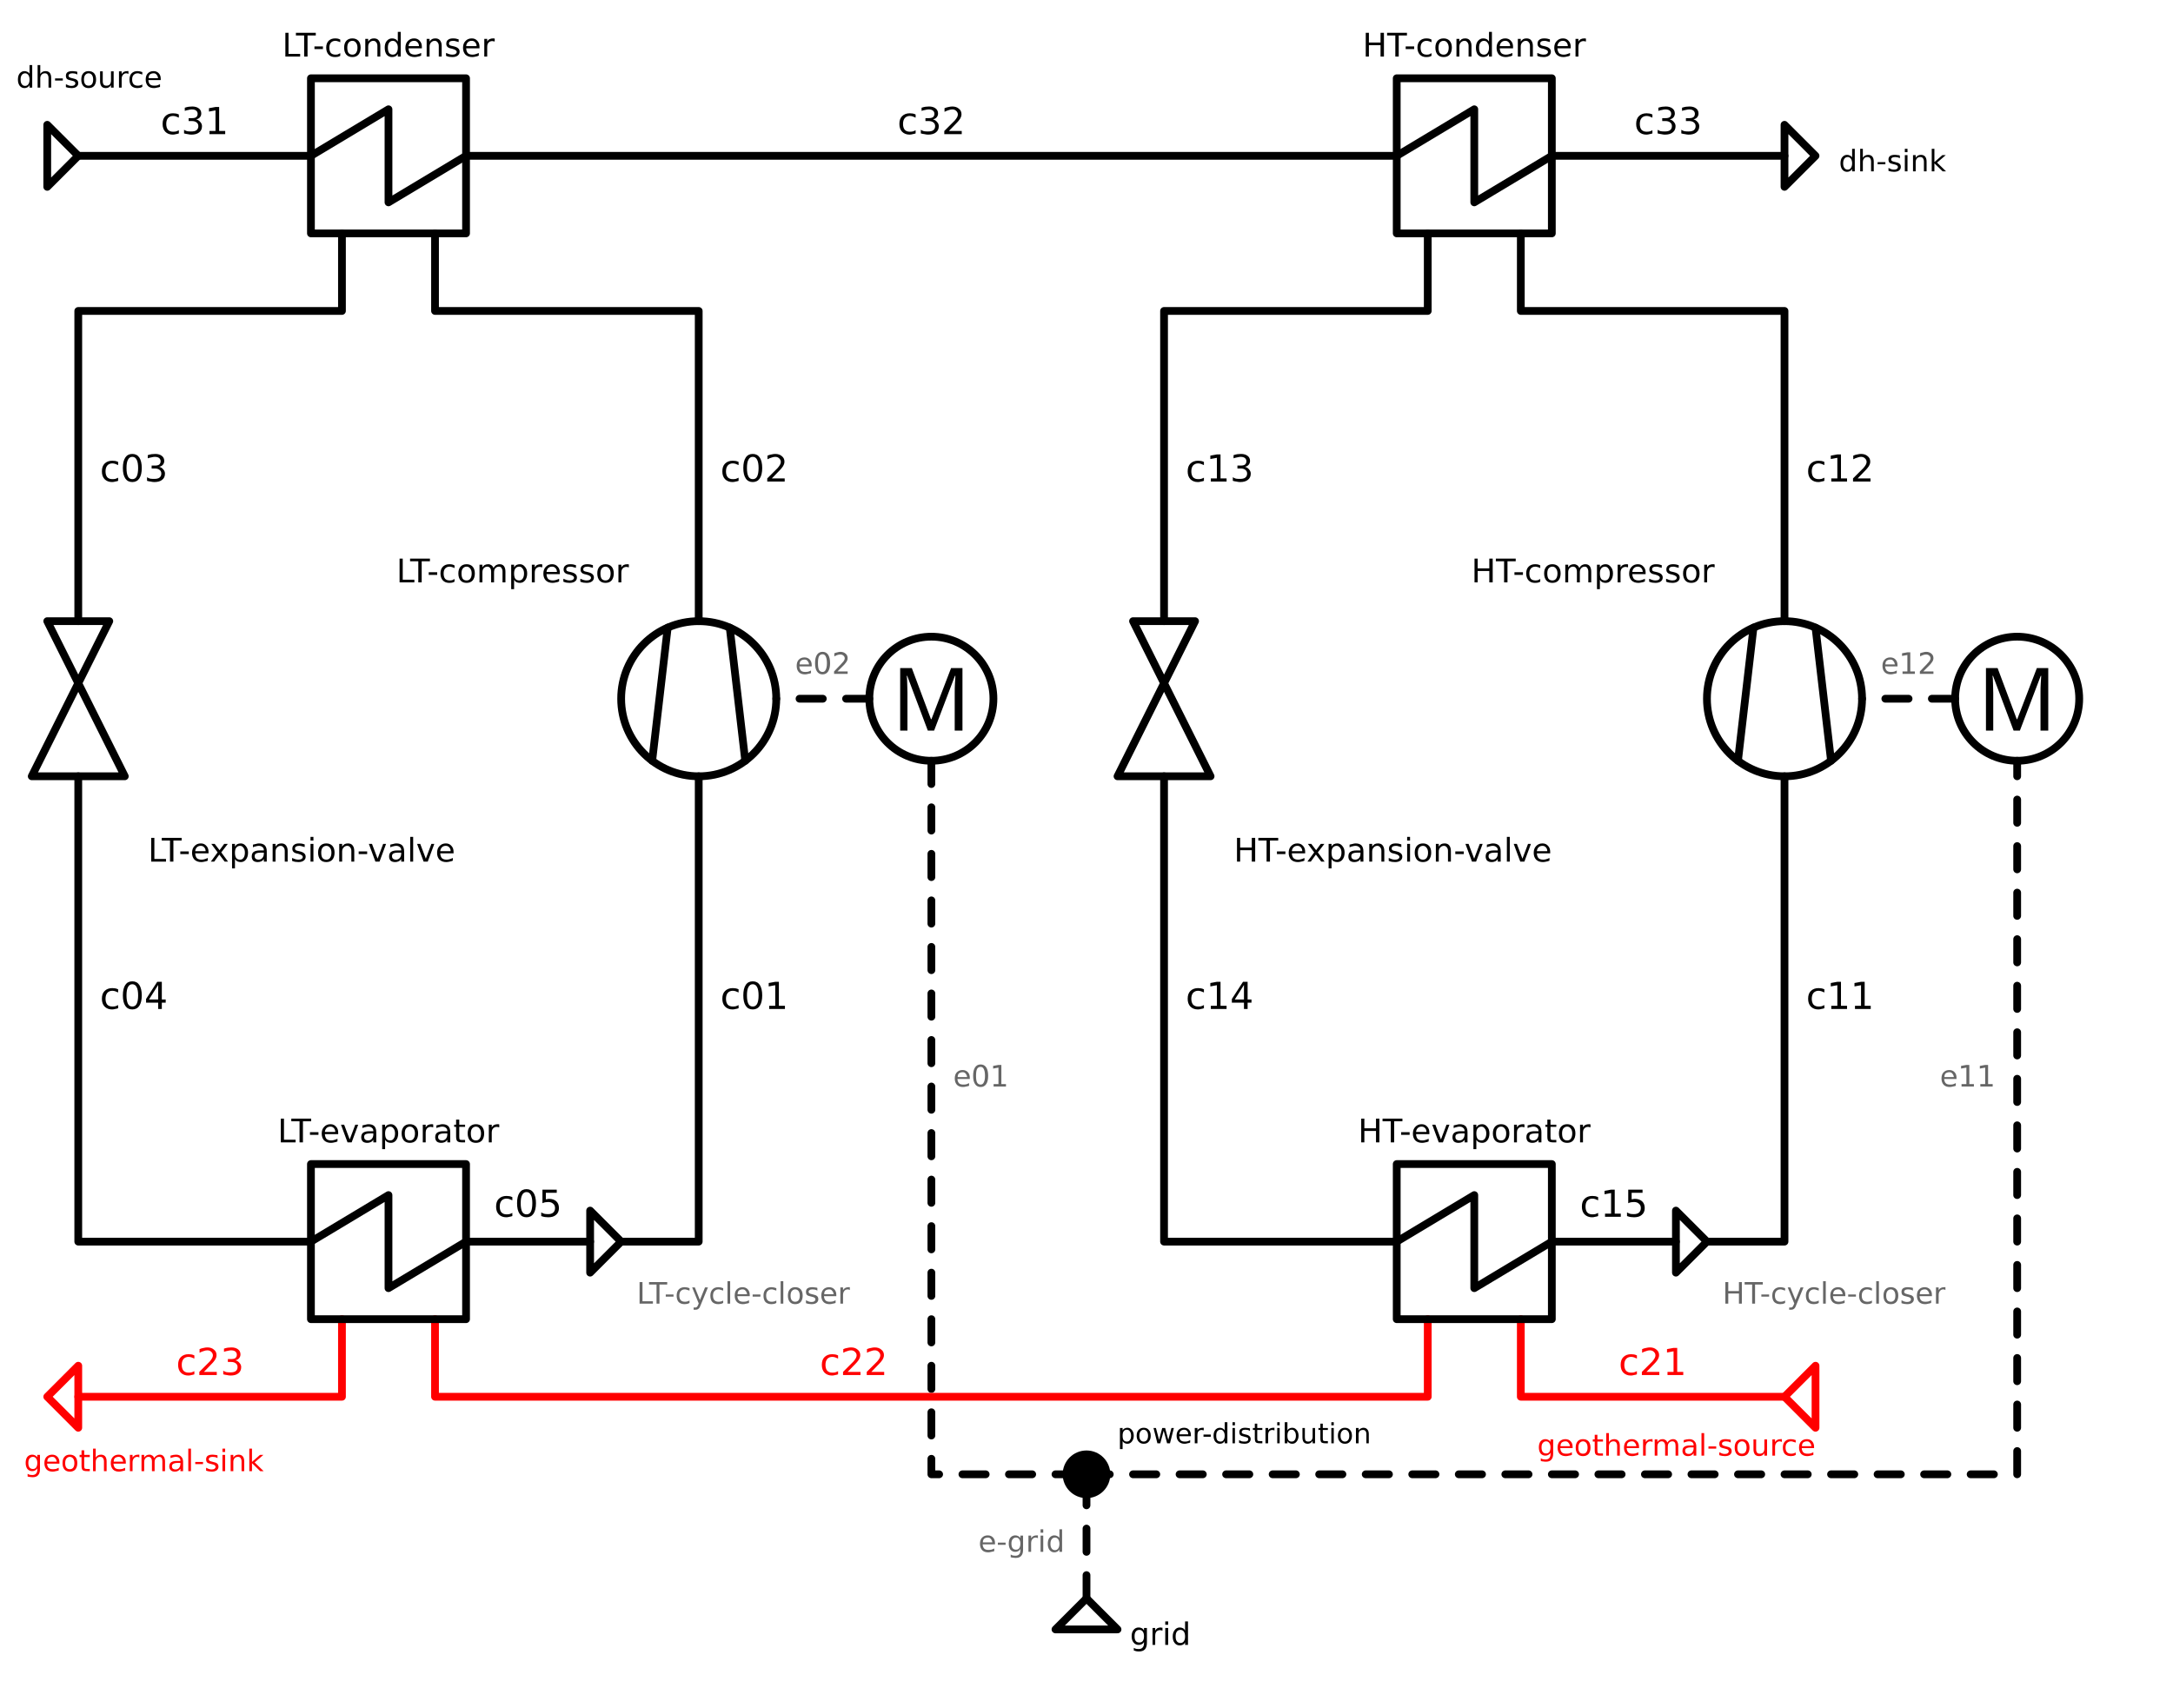
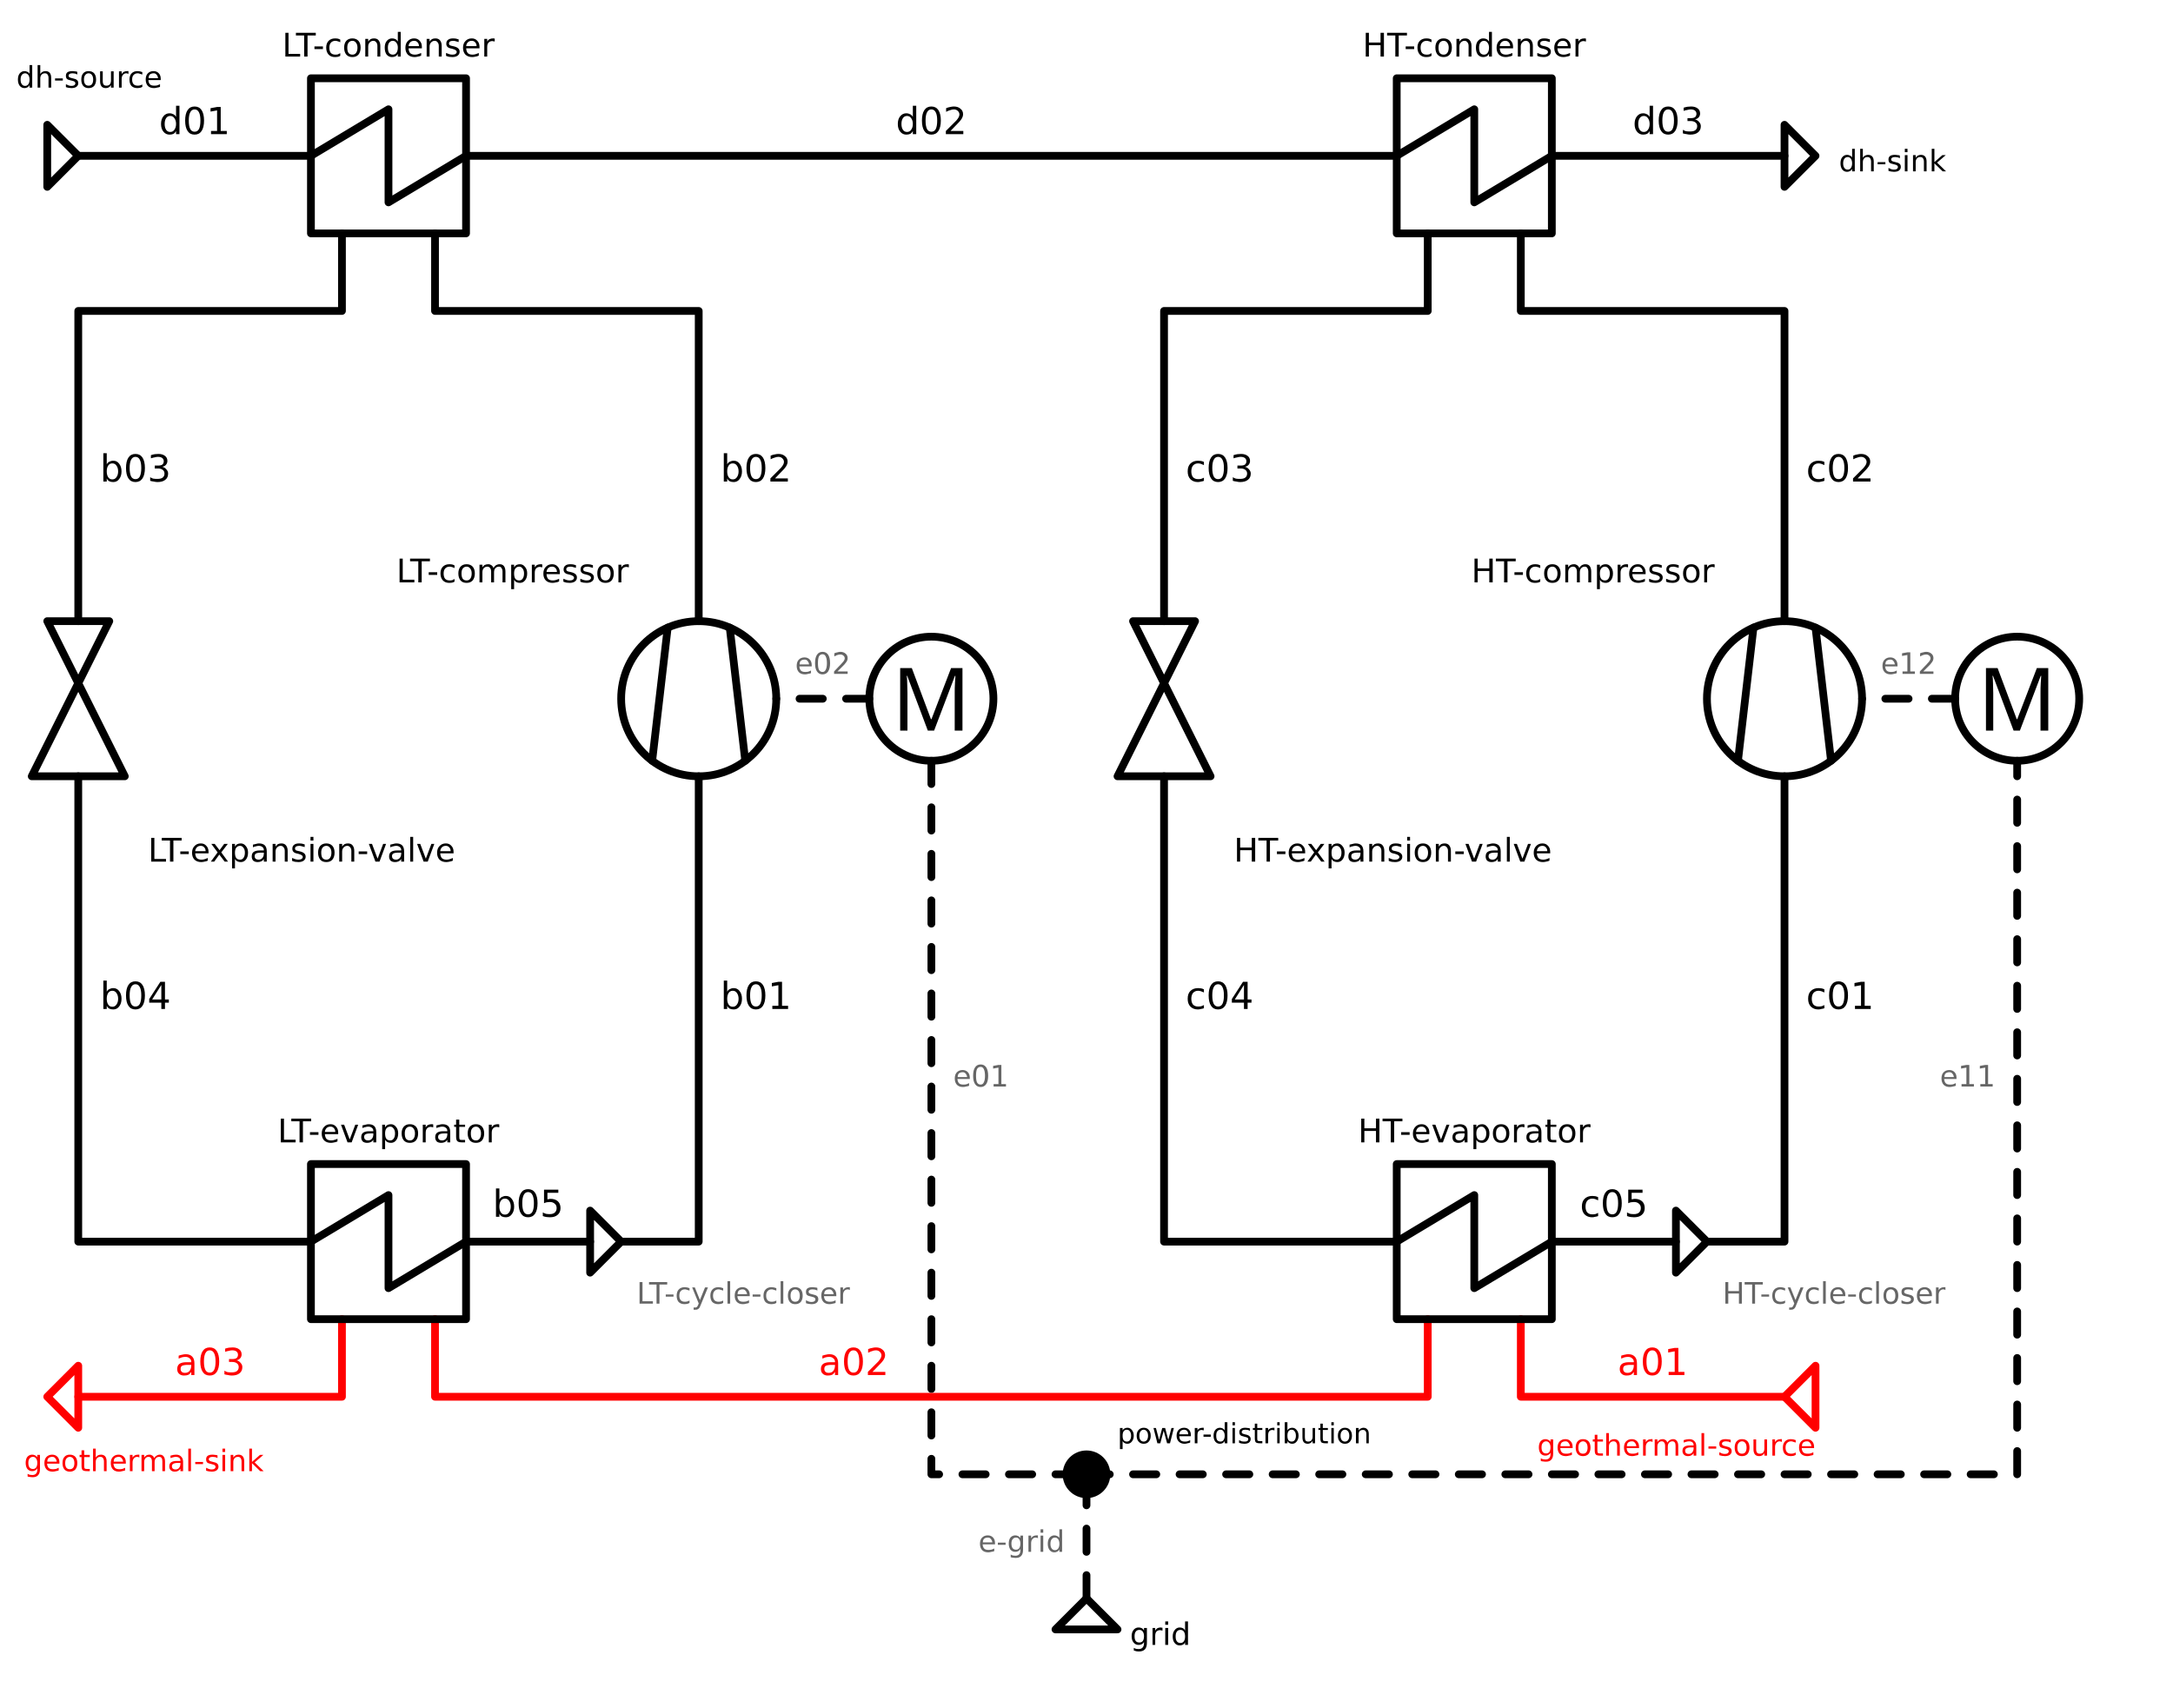
<svg xmlns="http://www.w3.org/2000/svg" xmlns:xlink="http://www.w3.org/1999/xlink" id="svg8" version="1.1" viewBox="0 0 140.092 110.092" height="110.092mm" width="140.092mm">
  <defs id="defs2">
    <linearGradient id="linearGradient2073">
      <stop id="stop2069" offset="0" style="stop-color:#000000;stop-opacity:1;" />
      <stop id="stop2071" offset="1" style="stop-color:#000000;stop-opacity:0;" />
    </linearGradient>
    <rect id="rect1009" height="0" width="12.5" y="-75" x="50" />
    <linearGradient gradientTransform="translate(0.2924316,-2.377988)" gradientUnits="userSpaceOnUse" y2="204.982" x2="223.365" y1="204.982" x1="221.694" id="linearGradient2075" xlink:href="#linearGradient2073" />
  </defs>
  <g id="layer1" transform="translate(-174.9542,-134.9542)">
    <g id="LT-condenser" transform="rotate(180,197.5,162.5)">
      <g id="g373">
        <rect style="color:#000000;clip-rule:nonzero;display:inline;overflow:visible;visibility:visible;isolation:auto;mix-blend-mode:normal;color-interpolation:sRGB;color-interpolation-filters:linearRGB;solid-color:#000000;solid-opacity:1;fill:none;fill-opacity:0.667;fill-rule:nonzero;stroke:#000000;stroke-width:0.5;stroke-linecap:round;stroke-linejoin:round;stroke-miterlimit:4;stroke-dasharray:none;stroke-dashoffset:0;stroke-opacity:1;color-rendering:auto;image-rendering:auto;shape-rendering:auto;text-rendering:auto;enable-background:accumulate" id="rect4409-0-2-3-1-3" width="10" height="10" x="190" y="175" />
        <path style="fill:none;fill-rule:evenodd;stroke:#000000;stroke-width:0.5;stroke-linecap:round;stroke-linejoin:round;stroke-miterlimit:4;stroke-dasharray:none;stroke-opacity:1" d="m 200,180 -5,3 v -6 l -5,3" id="path4650-9-0-6-9-6" />
      </g>
    </g>
-     <path style="fill:none;fill-rule:evenodd;stroke:#000000;stroke-width:0.5;stroke-linecap:round;stroke-linejoin:round;stroke-miterlimit:4;stroke-dasharray:none;stroke-opacity:1" d="m 203,150 v 5 h 17 v 20" id="c02" />
-     <path style="fill:none;fill-rule:evenodd;stroke:#000000;stroke-width:0.5;stroke-linecap:round;stroke-linejoin:round;stroke-miterlimit:4;stroke-dasharray:none;stroke-opacity:1" d="m 197,150 v 5 h -17 v 20" id="c03" />
-     <path style="fill:none;fill-rule:evenodd;stroke:#000000;stroke-width:0.5;stroke-linecap:round;stroke-linejoin:round;stroke-miterlimit:4;stroke-dasharray:none;stroke-opacity:1" d="m 180,185 v 30 h 15" id="c04" />
-     <path style="fill:none;fill-rule:evenodd;stroke:#000000;stroke-width:0.5;stroke-linecap:round;stroke-linejoin:round;stroke-miterlimit:4;stroke-dasharray:none;stroke-opacity:1" d="m 273,150 v 5 h 17 v 20" id="c12" />
-     <path style="fill:none;fill-rule:evenodd;stroke:#000000;stroke-width:0.5;stroke-linecap:round;stroke-linejoin:round;stroke-miterlimit:4;stroke-dasharray:none;stroke-opacity:1" d="m 267,150 v 5 h -17 v 20" id="c13" />
-     <path style="fill:none;fill-rule:evenodd;stroke:#000000;stroke-width:0.5;stroke-linecap:round;stroke-linejoin:round;stroke-miterlimit:4;stroke-dasharray:none;stroke-opacity:1" d="M 265,145 H 205" id="c32" />
-     <path style="fill:none;fill-rule:evenodd;stroke:#000000;stroke-width:0.5;stroke-linecap:round;stroke-linejoin:round;stroke-miterlimit:4;stroke-dasharray:none;stroke-opacity:1" d="m 290,145 h -15" id="c33" />
-     <path style="fill:none;fill-rule:evenodd;stroke:#000000;stroke-width:0.5;stroke-linecap:round;stroke-linejoin:round;stroke-miterlimit:4;stroke-dasharray:none;stroke-opacity:1" d="m 195,145 h -15" id="c31" />
+     <path style="fill:none;fill-rule:evenodd;stroke:#000000;stroke-width:0.5;stroke-linecap:round;stroke-linejoin:round;stroke-miterlimit:4;stroke-dasharray:none;stroke-opacity:1" d="m 203,150 v 5 h 17 v 20" id="b02" />
+     <path style="fill:none;fill-rule:evenodd;stroke:#000000;stroke-width:0.5;stroke-linecap:round;stroke-linejoin:round;stroke-miterlimit:4;stroke-dasharray:none;stroke-opacity:1" d="m 197,150 v 5 h -17 v 20" id="b03" />
+     <path style="fill:none;fill-rule:evenodd;stroke:#000000;stroke-width:0.5;stroke-linecap:round;stroke-linejoin:round;stroke-miterlimit:4;stroke-dasharray:none;stroke-opacity:1" d="m 180,185 v 30 h 15" id="b04" />
+     <path style="fill:none;fill-rule:evenodd;stroke:#000000;stroke-width:0.5;stroke-linecap:round;stroke-linejoin:round;stroke-miterlimit:4;stroke-dasharray:none;stroke-opacity:1" d="m 273,150 v 5 h 17 v 20" id="c02" />
+     <path style="fill:none;fill-rule:evenodd;stroke:#000000;stroke-width:0.5;stroke-linecap:round;stroke-linejoin:round;stroke-miterlimit:4;stroke-dasharray:none;stroke-opacity:1" d="m 267,150 v 5 h -17 v 20" id="c03" />
+     <path style="fill:none;fill-rule:evenodd;stroke:#000000;stroke-width:0.5;stroke-linecap:round;stroke-linejoin:round;stroke-miterlimit:4;stroke-dasharray:none;stroke-opacity:1" d="M 265,145 H 205" id="d02" />
+     <path style="fill:none;fill-rule:evenodd;stroke:#000000;stroke-width:0.5;stroke-linecap:round;stroke-linejoin:round;stroke-miterlimit:4;stroke-dasharray:none;stroke-opacity:1" d="m 290,145 h -15" id="d03" />
+     <path style="fill:none;fill-rule:evenodd;stroke:#000000;stroke-width:0.5;stroke-linecap:round;stroke-linejoin:round;stroke-miterlimit:4;stroke-dasharray:none;stroke-opacity:1" d="m 195,145 h -15" id="d01" />
    <path style="fill:none;fill-rule:evenodd;stroke:#000000;stroke-width:0.5;stroke-linecap:round;stroke-linejoin:round;stroke-miterlimit:4;stroke-dasharray:1.5, 1.5;stroke-dashoffset:0;stroke-opacity:1" d="m 231,180 h -6" id="e02" />
    <path style="fill:none;fill-rule:evenodd;stroke:#000000;stroke-width:0.5;stroke-linecap:round;stroke-linejoin:round;stroke-miterlimit:4;stroke-dasharray:1.5, 1.5;stroke-dashoffset:0;stroke-opacity:1" d="m 245,238 v -8" id="e-grid" />
    <path style="fill:none;fill-rule:evenodd;stroke:#000000;stroke-width:0.5;stroke-linecap:round;stroke-linejoin:round;stroke-miterlimit:4;stroke-dasharray:1.5, 1.5;stroke-dashoffset:0;stroke-opacity:1" d="m 235,184 v 46 h 10" id="e01" />
    <path style="fill:none;fill-rule:evenodd;stroke:#000000;stroke-width:0.5;stroke-linecap:round;stroke-linejoin:round;stroke-miterlimit:4;stroke-dasharray:1.5, 1.5;stroke-dashoffset:0;stroke-opacity:1" d="m 245,230 h 60 v -46" id="e11" />
    <circle style="fill:#000000;fill-opacity:1;stroke:#000000;stroke-width:0.5;stroke-miterlimit:4;stroke-dasharray:none;stroke-dashoffset:0;stroke-opacity:1;stop-color:#000000" id="power-distribution" cx="245" cy="230" r="1.286" />
    <path style="fill:none;fill-rule:evenodd;stroke:#000000;stroke-width:0.5;stroke-linecap:round;stroke-linejoin:round;stroke-miterlimit:4;stroke-dasharray:none;stroke-opacity:1" d="m 247,240 -2,-2 -2,2 z" id="grid" />
    <g id="HT-condenser" transform="rotate(180,232.5,172.5)">
      <g id="g377-6">
        <rect style="color:#000000;clip-rule:nonzero;display:inline;overflow:visible;visibility:visible;isolation:auto;mix-blend-mode:normal;color-interpolation:sRGB;color-interpolation-filters:linearRGB;solid-color:#000000;solid-opacity:1;fill:none;fill-opacity:0.667;fill-rule:nonzero;stroke:#000000;stroke-width:0.5;stroke-linecap:round;stroke-linejoin:round;stroke-miterlimit:4;stroke-dasharray:none;stroke-dashoffset:0;stroke-opacity:1;color-rendering:auto;image-rendering:auto;shape-rendering:auto;text-rendering:auto;enable-background:accumulate" id="rect4409-0-2-3-1-7-7" width="10" height="10" x="190" y="195" />
        <path style="fill:none;fill-rule:evenodd;stroke:#000000;stroke-width:0.5;stroke-linecap:round;stroke-linejoin:round;stroke-miterlimit:4;stroke-dasharray:none;stroke-opacity:1" d="m 200,200 -5,3 v -6 l -5,3" id="path4650-9-0-6-9-5-5" />
      </g>
    </g>
    <path style="fill:none;fill-rule:evenodd;stroke:#000000;stroke-width:0.5;stroke-linecap:round;stroke-linejoin:round;stroke-miterlimit:4;stroke-dasharray:none;stroke-opacity:1" d="m 290,143 2,2 -2,2 z" id="dh-sink" />
    <path style="fill:none;fill-rule:evenodd;stroke:#000000;stroke-width:0.5;stroke-linecap:round;stroke-linejoin:round;stroke-miterlimit:4;stroke-dasharray:none;stroke-opacity:1" d="m 178,143 2,2 -2,2 z" id="dh-source" />
    <path style="fill:none;fill-rule:evenodd;stroke:#000000;stroke-width:0.5;stroke-linecap:round;stroke-linejoin:round;stroke-miterlimit:4;stroke-dasharray:none;stroke-opacity:1" d="m 283,213 2,2 -2,2 z" id="HT-cycle-closer" />
    <path style="fill:none;fill-rule:evenodd;stroke:#000000;stroke-width:0.5;stroke-linecap:round;stroke-linejoin:round;stroke-miterlimit:4;stroke-dasharray:none;stroke-opacity:1" d="m 182,175 -5,10 h 6 l -5,-10 z" id="LT-expansion-valve" />
    <g id="LT-motor" transform="translate(3.999955,15)">
      <text xml:space="preserve" style="font-size:7.056px;line-height:1.25;font-family:sans-serif;-inkscape-font-specification:sans-serif;letter-spacing:0px;word-spacing:0px;stroke-width:0.5;stroke-miterlimit:4;stroke-dasharray:none" x="228.44" y="167.055" id="text2089-6-26-7-87">
        <tspan id="tspan2087-4-1-9-9" x="228.44" y="167.055" style="font-size:5.644px;stroke-width:0.5;stroke-miterlimit:4;stroke-dasharray:none">M</tspan>
      </text>
      <ellipse style="color:#000000;clip-rule:nonzero;display:inline;overflow:visible;visibility:visible;isolation:auto;mix-blend-mode:normal;color-interpolation:sRGB;color-interpolation-filters:linearRGB;solid-color:#000000;solid-opacity:1;fill:none;fill-opacity:0.667;fill-rule:nonzero;stroke:#000000;stroke-width:0.5;stroke-linecap:round;stroke-linejoin:round;stroke-miterlimit:4;stroke-dasharray:none;stroke-dashoffset:0;stroke-opacity:1;color-rendering:auto;image-rendering:auto;shape-rendering:auto;text-rendering:auto;enable-background:accumulate" id="path4399-7-6-7-8-2-2" cx="231" cy="165" rx="4" ry="4" />
    </g>
    <g id="LT-compressor">
      <path style="fill:none;fill-rule:evenodd;stroke:#000000;stroke-width:0.5;stroke-linecap:round;stroke-linejoin:round;stroke-miterlimit:4;stroke-dasharray:none;stroke-opacity:1" d="m 222,175.417 1,8.583" id="10-6-6" />
      <path style="fill:none;fill-rule:evenodd;stroke:#000000;stroke-width:0.5;stroke-linecap:round;stroke-linejoin:round;stroke-miterlimit:4;stroke-dasharray:none;stroke-opacity:1" d="m 218,175.417 -1,8.583" id="10-6-6-1" />
      <g id="g1247-4" transform="translate(-14.00004,13)">
        <circle style="color:#000000;clip-rule:nonzero;display:inline;overflow:visible;visibility:visible;isolation:auto;mix-blend-mode:normal;color-interpolation:sRGB;color-interpolation-filters:linearRGB;solid-color:#000000;solid-opacity:1;fill:none;fill-opacity:0.667;fill-rule:nonzero;stroke:#000000;stroke-width:0.5;stroke-linecap:round;stroke-linejoin:round;stroke-miterlimit:4;stroke-dasharray:none;stroke-dashoffset:0;stroke-opacity:1;color-rendering:auto;image-rendering:auto;shape-rendering:auto;text-rendering:auto;enable-background:accumulate" id="path4399-7-6-7-8-2-2-3" cx="234" cy="167" r="5" />
      </g>
    </g>
    <g id="HT-compressor" transform="translate(70)">
      <path style="fill:none;fill-rule:evenodd;stroke:#000000;stroke-width:0.5;stroke-linecap:round;stroke-linejoin:round;stroke-miterlimit:4;stroke-dasharray:none;stroke-opacity:1" d="m 222,175.417 1,8.583" id="10-6-6-6" />
      <path style="fill:none;fill-rule:evenodd;stroke:#000000;stroke-width:0.5;stroke-linecap:round;stroke-linejoin:round;stroke-miterlimit:4;stroke-dasharray:none;stroke-opacity:1" d="m 218,175.417 -1,8.583" id="10-6-6-1-3" />
      <g id="g1247-4-2" transform="translate(-14.00004,13)">
        <circle style="color:#000000;clip-rule:nonzero;display:inline;overflow:visible;visibility:visible;isolation:auto;mix-blend-mode:normal;color-interpolation:sRGB;color-interpolation-filters:linearRGB;solid-color:#000000;solid-opacity:1;fill:none;fill-opacity:0.667;fill-rule:nonzero;stroke:#000000;stroke-width:0.5;stroke-linecap:round;stroke-linejoin:round;stroke-miterlimit:4;stroke-dasharray:none;stroke-dashoffset:0;stroke-opacity:1;color-rendering:auto;image-rendering:auto;shape-rendering:auto;text-rendering:auto;enable-background:accumulate" id="path4399-7-6-7-8-2-2-3-0" cx="234" cy="167" r="5" />
      </g>
    </g>
    <path style="fill:none;fill-rule:evenodd;stroke:#000000;stroke-width:0.5;stroke-linecap:round;stroke-linejoin:round;stroke-miterlimit:4;stroke-dasharray:1.5, 1.5;stroke-dashoffset:0;stroke-opacity:1" d="m 301,180 h -6" id="e12" />
    <g id="HT-motor" transform="translate(15.99997,15)">
      <text xml:space="preserve" style="font-size:7.056px;line-height:1.25;font-family:sans-serif;-inkscape-font-specification:sans-serif;letter-spacing:0px;word-spacing:0px;stroke-width:0.5;stroke-miterlimit:4;stroke-dasharray:none" x="286.44" y="167.055" id="text2089-6-26-7-87-2">
        <tspan id="tspan2087-4-1-9-9-2" x="286.44" y="167.055" style="font-size:5.644px;stroke-width:0.5;stroke-miterlimit:4;stroke-dasharray:none">M</tspan>
      </text>
      <ellipse style="color:#000000;clip-rule:nonzero;display:inline;overflow:visible;visibility:visible;isolation:auto;mix-blend-mode:normal;color-interpolation:sRGB;color-interpolation-filters:linearRGB;solid-color:#000000;solid-opacity:1;fill:none;fill-opacity:0.667;fill-rule:nonzero;stroke:#000000;stroke-width:0.5;stroke-linecap:round;stroke-linejoin:round;stroke-miterlimit:4;stroke-dasharray:none;stroke-dashoffset:0;stroke-opacity:1;color-rendering:auto;image-rendering:auto;shape-rendering:auto;text-rendering:auto;enable-background:accumulate" id="path4399-7-6-7-8-2-2-8" cx="289" cy="165" rx="4" ry="4" />
    </g>
-     <path style="fill:none;fill-rule:evenodd;stroke:#000000;stroke-width:0.5;stroke-linecap:round;stroke-linejoin:round;stroke-miterlimit:4;stroke-dasharray:none;stroke-opacity:1" d="m 250,185 v 30 h 15" id="c14" />
-     <path style="fill:none;fill-rule:evenodd;stroke:#000000;stroke-width:0.5;stroke-linecap:round;stroke-linejoin:round;stroke-miterlimit:4;stroke-dasharray:none;stroke-opacity:1" d="m 283,215 h -8" id="c15" />
-     <path style="fill:none;fill-rule:evenodd;stroke:#000000;stroke-width:0.5;stroke-linecap:round;stroke-linejoin:round;stroke-miterlimit:4;stroke-dasharray:none;stroke-opacity:1" d="m 290,185 v 30 h -5" id="c11" />
-     <path style="fill:none;fill-rule:evenodd;stroke:#ff0000;stroke-width:0.5;stroke-linecap:round;stroke-linejoin:round;stroke-miterlimit:4;stroke-dasharray:none;stroke-opacity:1" d="m 203,220 v 5 h 64 v -5" id="c22" />
-     <path style="fill:none;fill-rule:evenodd;stroke:#ff0000;stroke-width:0.5;stroke-linecap:round;stroke-linejoin:round;stroke-miterlimit:4;stroke-dasharray:none;stroke-opacity:1" d="m 180,225 h 17 v -5" id="c23" />
-     <path style="fill:none;fill-rule:evenodd;stroke:#ff0000;stroke-width:0.5;stroke-linecap:round;stroke-linejoin:round;stroke-miterlimit:4;stroke-dasharray:none;stroke-opacity:1" d="m 273,220 v 5 h 17" id="c21" />
+     <path style="fill:none;fill-rule:evenodd;stroke:#000000;stroke-width:0.5;stroke-linecap:round;stroke-linejoin:round;stroke-miterlimit:4;stroke-dasharray:none;stroke-opacity:1" d="m 250,185 v 30 h 15" id="c04" />
+     <path style="fill:none;fill-rule:evenodd;stroke:#000000;stroke-width:0.5;stroke-linecap:round;stroke-linejoin:round;stroke-miterlimit:4;stroke-dasharray:none;stroke-opacity:1" d="m 283,215 h -8" id="c05" />
+     <path style="fill:none;fill-rule:evenodd;stroke:#000000;stroke-width:0.5;stroke-linecap:round;stroke-linejoin:round;stroke-miterlimit:4;stroke-dasharray:none;stroke-opacity:1" d="m 290,185 v 30 h -5" id="c01" />
+     <path style="fill:none;fill-rule:evenodd;stroke:#ff0000;stroke-width:0.5;stroke-linecap:round;stroke-linejoin:round;stroke-miterlimit:4;stroke-dasharray:none;stroke-opacity:1" d="m 203,220 v 5 h 64 v -5" id="a02" />
+     <path style="fill:none;fill-rule:evenodd;stroke:#ff0000;stroke-width:0.5;stroke-linecap:round;stroke-linejoin:round;stroke-miterlimit:4;stroke-dasharray:none;stroke-opacity:1" d="m 180,225 h 17 v -5" id="a03" />
+     <path style="fill:none;fill-rule:evenodd;stroke:#ff0000;stroke-width:0.5;stroke-linecap:round;stroke-linejoin:round;stroke-miterlimit:4;stroke-dasharray:none;stroke-opacity:1" d="m 273,220 v 5 h 17" id="a01" />
    <path style="fill:none;fill-rule:evenodd;stroke:#ff0000;stroke-width:0.5;stroke-linecap:round;stroke-linejoin:round;stroke-miterlimit:4;stroke-dasharray:none;stroke-opacity:1" d="m 180,223 -2,2 2,2 z" id="geothermal-sink" />
    <path style="fill:none;fill-rule:evenodd;stroke:#ff0000;stroke-width:0.5;stroke-linecap:round;stroke-linejoin:round;stroke-miterlimit:4;stroke-dasharray:none;stroke-opacity:1" d="m 292,223 -2,2 2,2 z" id="geothermal-source" />
    <g id="LT-evaporator" transform="rotate(180,197.5,207.5)">
      <g id="g377-6-5">
        <rect style="color:#000000;clip-rule:nonzero;display:inline;overflow:visible;visibility:visible;isolation:auto;mix-blend-mode:normal;color-interpolation:sRGB;color-interpolation-filters:linearRGB;solid-color:#000000;solid-opacity:1;fill:none;fill-opacity:0.667;fill-rule:nonzero;stroke:#000000;stroke-width:0.5;stroke-linecap:round;stroke-linejoin:round;stroke-miterlimit:4;stroke-dasharray:none;stroke-dashoffset:0;stroke-opacity:1;color-rendering:auto;image-rendering:auto;shape-rendering:auto;text-rendering:auto;enable-background:accumulate" id="rect4409-0-2-3-1-7-7-6" width="10" height="10" x="190" y="195" />
        <path style="fill:none;fill-rule:evenodd;stroke:#000000;stroke-width:0.5;stroke-linecap:round;stroke-linejoin:round;stroke-miterlimit:4;stroke-dasharray:none;stroke-opacity:1" d="m 200,200 -5,3 v -6 l -5,3" id="path4650-9-0-6-9-5-5-2" />
      </g>
    </g>
    <g id="HT-evaporator" transform="rotate(180,232.5,207.5)">
      <g id="g377-6-1">
        <rect style="color:#000000;clip-rule:nonzero;display:inline;overflow:visible;visibility:visible;isolation:auto;mix-blend-mode:normal;color-interpolation:sRGB;color-interpolation-filters:linearRGB;solid-color:#000000;solid-opacity:1;fill:none;fill-opacity:0.667;fill-rule:nonzero;stroke:#000000;stroke-width:0.5;stroke-linecap:round;stroke-linejoin:round;stroke-miterlimit:4;stroke-dasharray:none;stroke-dashoffset:0;stroke-opacity:1;color-rendering:auto;image-rendering:auto;shape-rendering:auto;text-rendering:auto;enable-background:accumulate" id="rect4409-0-2-3-1-7-7-2" width="10" height="10" x="190" y="195" />
        <path style="fill:none;fill-rule:evenodd;stroke:#000000;stroke-width:0.5;stroke-linecap:round;stroke-linejoin:round;stroke-miterlimit:4;stroke-dasharray:none;stroke-opacity:1" d="m 200,200 -5,3 v -6 l -5,3" id="path4650-9-0-6-9-5-5-7" />
      </g>
    </g>
    <path style="fill:none;fill-rule:evenodd;stroke:#000000;stroke-width:0.5;stroke-linecap:round;stroke-linejoin:round;stroke-miterlimit:4;stroke-dasharray:none;stroke-opacity:1" d="m 213,213 2,2 -2,2 z" id="LT-cycle-closer" />
-     <path style="fill:none;fill-rule:evenodd;stroke:#000000;stroke-width:0.5;stroke-linecap:round;stroke-linejoin:round;stroke-miterlimit:4;stroke-dasharray:none;stroke-opacity:1" d="m 213,215 h -8" id="c05" />
-     <path style="fill:none;fill-rule:evenodd;stroke:#000000;stroke-width:0.5;stroke-linecap:round;stroke-linejoin:round;stroke-miterlimit:4;stroke-dasharray:none;stroke-opacity:1" d="m 220,185 v 30 h -5" id="c01" />
+     <path style="fill:none;fill-rule:evenodd;stroke:#000000;stroke-width:0.5;stroke-linecap:round;stroke-linejoin:round;stroke-miterlimit:4;stroke-dasharray:none;stroke-opacity:1" d="m 213,215 h -8" id="b05" />
+     <path style="fill:none;fill-rule:evenodd;stroke:#000000;stroke-width:0.5;stroke-linecap:round;stroke-linejoin:round;stroke-miterlimit:4;stroke-dasharray:none;stroke-opacity:1" d="m 220,185 v 30 h -5" id="b01" />
    <path style="fill:none;fill-rule:evenodd;stroke:#000000;stroke-width:0.5;stroke-linecap:round;stroke-linejoin:round;stroke-miterlimit:4;stroke-dasharray:none;stroke-opacity:1" d="m 252,175 -5,10 h 6 l -5,-10 z" id="HT-expansion-valve" />
    <g id="labels" style="font-family:'DejaVu Sans',sans-serif">
      <text id="label-0" x="200.0" y="138.6" style="font-size:2.1px;text-anchor:middle;fill:#000000;stroke:none">LT-condenser</text>
      <text id="label-1" x="270.0" y="138.6" style="font-size:2.1px;text-anchor:middle;fill:#000000;stroke:none">HT-condenser</text>
      <text id="label-2" x="200.0" y="208.6" style="font-size:2.1px;text-anchor:middle;fill:#000000;stroke:none">LT-evaporator</text>
      <text id="label-3" x="270.0" y="208.6" style="font-size:2.1px;text-anchor:middle;fill:#000000;stroke:none">HT-evaporator</text>
      <text id="label-4" x="215.5" y="172.5" style="font-size:2.1px;text-anchor:end;fill:#000000;stroke:none">LT-compressor</text>
      <text id="label-5" x="285.5" y="172.5" style="font-size:2.1px;text-anchor:end;fill:#000000;stroke:none">HT-compressor</text>
      <text id="label-6" x="184.5" y="190.5" style="font-size:2.1px;text-anchor:start;fill:#000000;stroke:none">LT-expansion-valve</text>
      <text id="label-7" x="254.5" y="190.5" style="font-size:2.1px;text-anchor:start;fill:#000000;stroke:none">HT-expansion-valve</text>
      <text id="label-8" x="216.0" y="219.0" style="font-size:1.9px;text-anchor:start;fill:#666666;stroke:none">LT-cycle-closer</text>
      <text id="label-9" x="286.0" y="219.0" style="font-size:1.9px;text-anchor:start;fill:#666666;stroke:none">HT-cycle-closer</text>
      <text id="label-10" x="176.0" y="140.6" style="font-size:1.9px;text-anchor:start;fill:#000000;stroke:none">dh-source</text>
      <text id="label-11" x="293.5" y="146.0" style="font-size:1.9px;text-anchor:start;fill:#000000;stroke:none">dh-sink</text>
      <text id="label-12" x="292.0" y="228.8" style="font-size:1.9px;text-anchor:end;fill:#ff0000;stroke:none">geothermal-source</text>
      <text id="label-13" x="176.5" y="229.8" style="font-size:1.9px;text-anchor:start;fill:#ff0000;stroke:none">geothermal-sink</text>
      <text id="label-14" x="247.0" y="228.0" style="font-size:1.8px;text-anchor:start;fill:#000000;stroke:none">power-distribution</text>
      <text id="label-15" x="247.8" y="241.0" style="font-size:2.0px;text-anchor:start;fill:#000000;stroke:none">grid</text>
-       <text id="label-16" x="221.4" y="200.0" style="font-size:2.4px;text-anchor:start;fill:#000000;stroke:none">c01</text>
-       <text id="label-17" x="221.4" y="166.0" style="font-size:2.4px;text-anchor:start;fill:#000000;stroke:none">c02</text>
-       <text id="label-18" x="181.4" y="166.0" style="font-size:2.4px;text-anchor:start;fill:#000000;stroke:none">c03</text>
-       <text id="label-19" x="181.4" y="200.0" style="font-size:2.4px;text-anchor:start;fill:#000000;stroke:none">c04</text>
-       <text id="label-20" x="209.0" y="213.4" style="font-size:2.4px;text-anchor:middle;fill:#000000;stroke:none">c05</text>
-       <text id="label-21" x="291.4" y="200.0" style="font-size:2.4px;text-anchor:start;fill:#000000;stroke:none">c11</text>
-       <text id="label-22" x="291.4" y="166.0" style="font-size:2.4px;text-anchor:start;fill:#000000;stroke:none">c12</text>
-       <text id="label-23" x="251.4" y="166.0" style="font-size:2.4px;text-anchor:start;fill:#000000;stroke:none">c13</text>
-       <text id="label-24" x="251.4" y="200.0" style="font-size:2.4px;text-anchor:start;fill:#000000;stroke:none">c14</text>
-       <text id="label-25" x="279.0" y="213.4" style="font-size:2.4px;text-anchor:middle;fill:#000000;stroke:none">c15</text>
-       <text id="label-26" x="281.5" y="223.6" style="font-size:2.4px;text-anchor:middle;fill:#ff0000;stroke:none">c21</text>
-       <text id="label-27" x="230.0" y="223.6" style="font-size:2.4px;text-anchor:middle;fill:#ff0000;stroke:none">c22</text>
-       <text id="label-28" x="188.5" y="223.6" style="font-size:2.4px;text-anchor:middle;fill:#ff0000;stroke:none">c23</text>
-       <text id="label-29" x="187.5" y="143.6" style="font-size:2.4px;text-anchor:middle;fill:#000000;stroke:none">c31</text>
-       <text id="label-30" x="235.0" y="143.6" style="font-size:2.4px;text-anchor:middle;fill:#000000;stroke:none">c32</text>
-       <text id="label-31" x="282.5" y="143.6" style="font-size:2.4px;text-anchor:middle;fill:#000000;stroke:none">c33</text>
+       <text id="label-16" x="221.4" y="200.0" style="font-size:2.4px;text-anchor:start;fill:#000000;stroke:none">b01</text>
+       <text id="label-17" x="221.4" y="166.0" style="font-size:2.4px;text-anchor:start;fill:#000000;stroke:none">b02</text>
+       <text id="label-18" x="181.4" y="166.0" style="font-size:2.4px;text-anchor:start;fill:#000000;stroke:none">b03</text>
+       <text id="label-19" x="181.4" y="200.0" style="font-size:2.4px;text-anchor:start;fill:#000000;stroke:none">b04</text>
+       <text id="label-20" x="209.0" y="213.4" style="font-size:2.4px;text-anchor:middle;fill:#000000;stroke:none">b05</text>
+       <text id="label-21" x="291.4" y="200.0" style="font-size:2.4px;text-anchor:start;fill:#000000;stroke:none">c01</text>
+       <text id="label-22" x="291.4" y="166.0" style="font-size:2.4px;text-anchor:start;fill:#000000;stroke:none">c02</text>
+       <text id="label-23" x="251.4" y="166.0" style="font-size:2.4px;text-anchor:start;fill:#000000;stroke:none">c03</text>
+       <text id="label-24" x="251.4" y="200.0" style="font-size:2.4px;text-anchor:start;fill:#000000;stroke:none">c04</text>
+       <text id="label-25" x="279.0" y="213.4" style="font-size:2.4px;text-anchor:middle;fill:#000000;stroke:none">c05</text>
+       <text id="label-26" x="281.5" y="223.6" style="font-size:2.4px;text-anchor:middle;fill:#ff0000;stroke:none">a01</text>
+       <text id="label-27" x="230.0" y="223.6" style="font-size:2.4px;text-anchor:middle;fill:#ff0000;stroke:none">a02</text>
+       <text id="label-28" x="188.5" y="223.6" style="font-size:2.4px;text-anchor:middle;fill:#ff0000;stroke:none">a03</text>
+       <text id="label-29" x="187.5" y="143.6" style="font-size:2.4px;text-anchor:middle;fill:#000000;stroke:none">d01</text>
+       <text id="label-30" x="235.0" y="143.6" style="font-size:2.4px;text-anchor:middle;fill:#000000;stroke:none">d02</text>
+       <text id="label-31" x="282.5" y="143.6" style="font-size:2.4px;text-anchor:middle;fill:#000000;stroke:none">d03</text>
      <text id="label-32" x="236.4" y="205.0" style="font-size:1.9px;text-anchor:start;fill:#666666;stroke:none">e01</text>
      <text id="label-33" x="228.0" y="178.4" style="font-size:1.9px;text-anchor:middle;fill:#666666;stroke:none">e02</text>
      <text id="label-34" x="303.6" y="205.0" style="font-size:1.9px;text-anchor:end;fill:#666666;stroke:none">e11</text>
      <text id="label-35" x="298.0" y="178.4" style="font-size:1.9px;text-anchor:middle;fill:#666666;stroke:none">e12</text>
      <text id="label-36" x="243.6" y="235.0" style="font-size:1.9px;text-anchor:end;fill:#666666;stroke:none">e-grid</text>
    </g>
  </g>
</svg>
